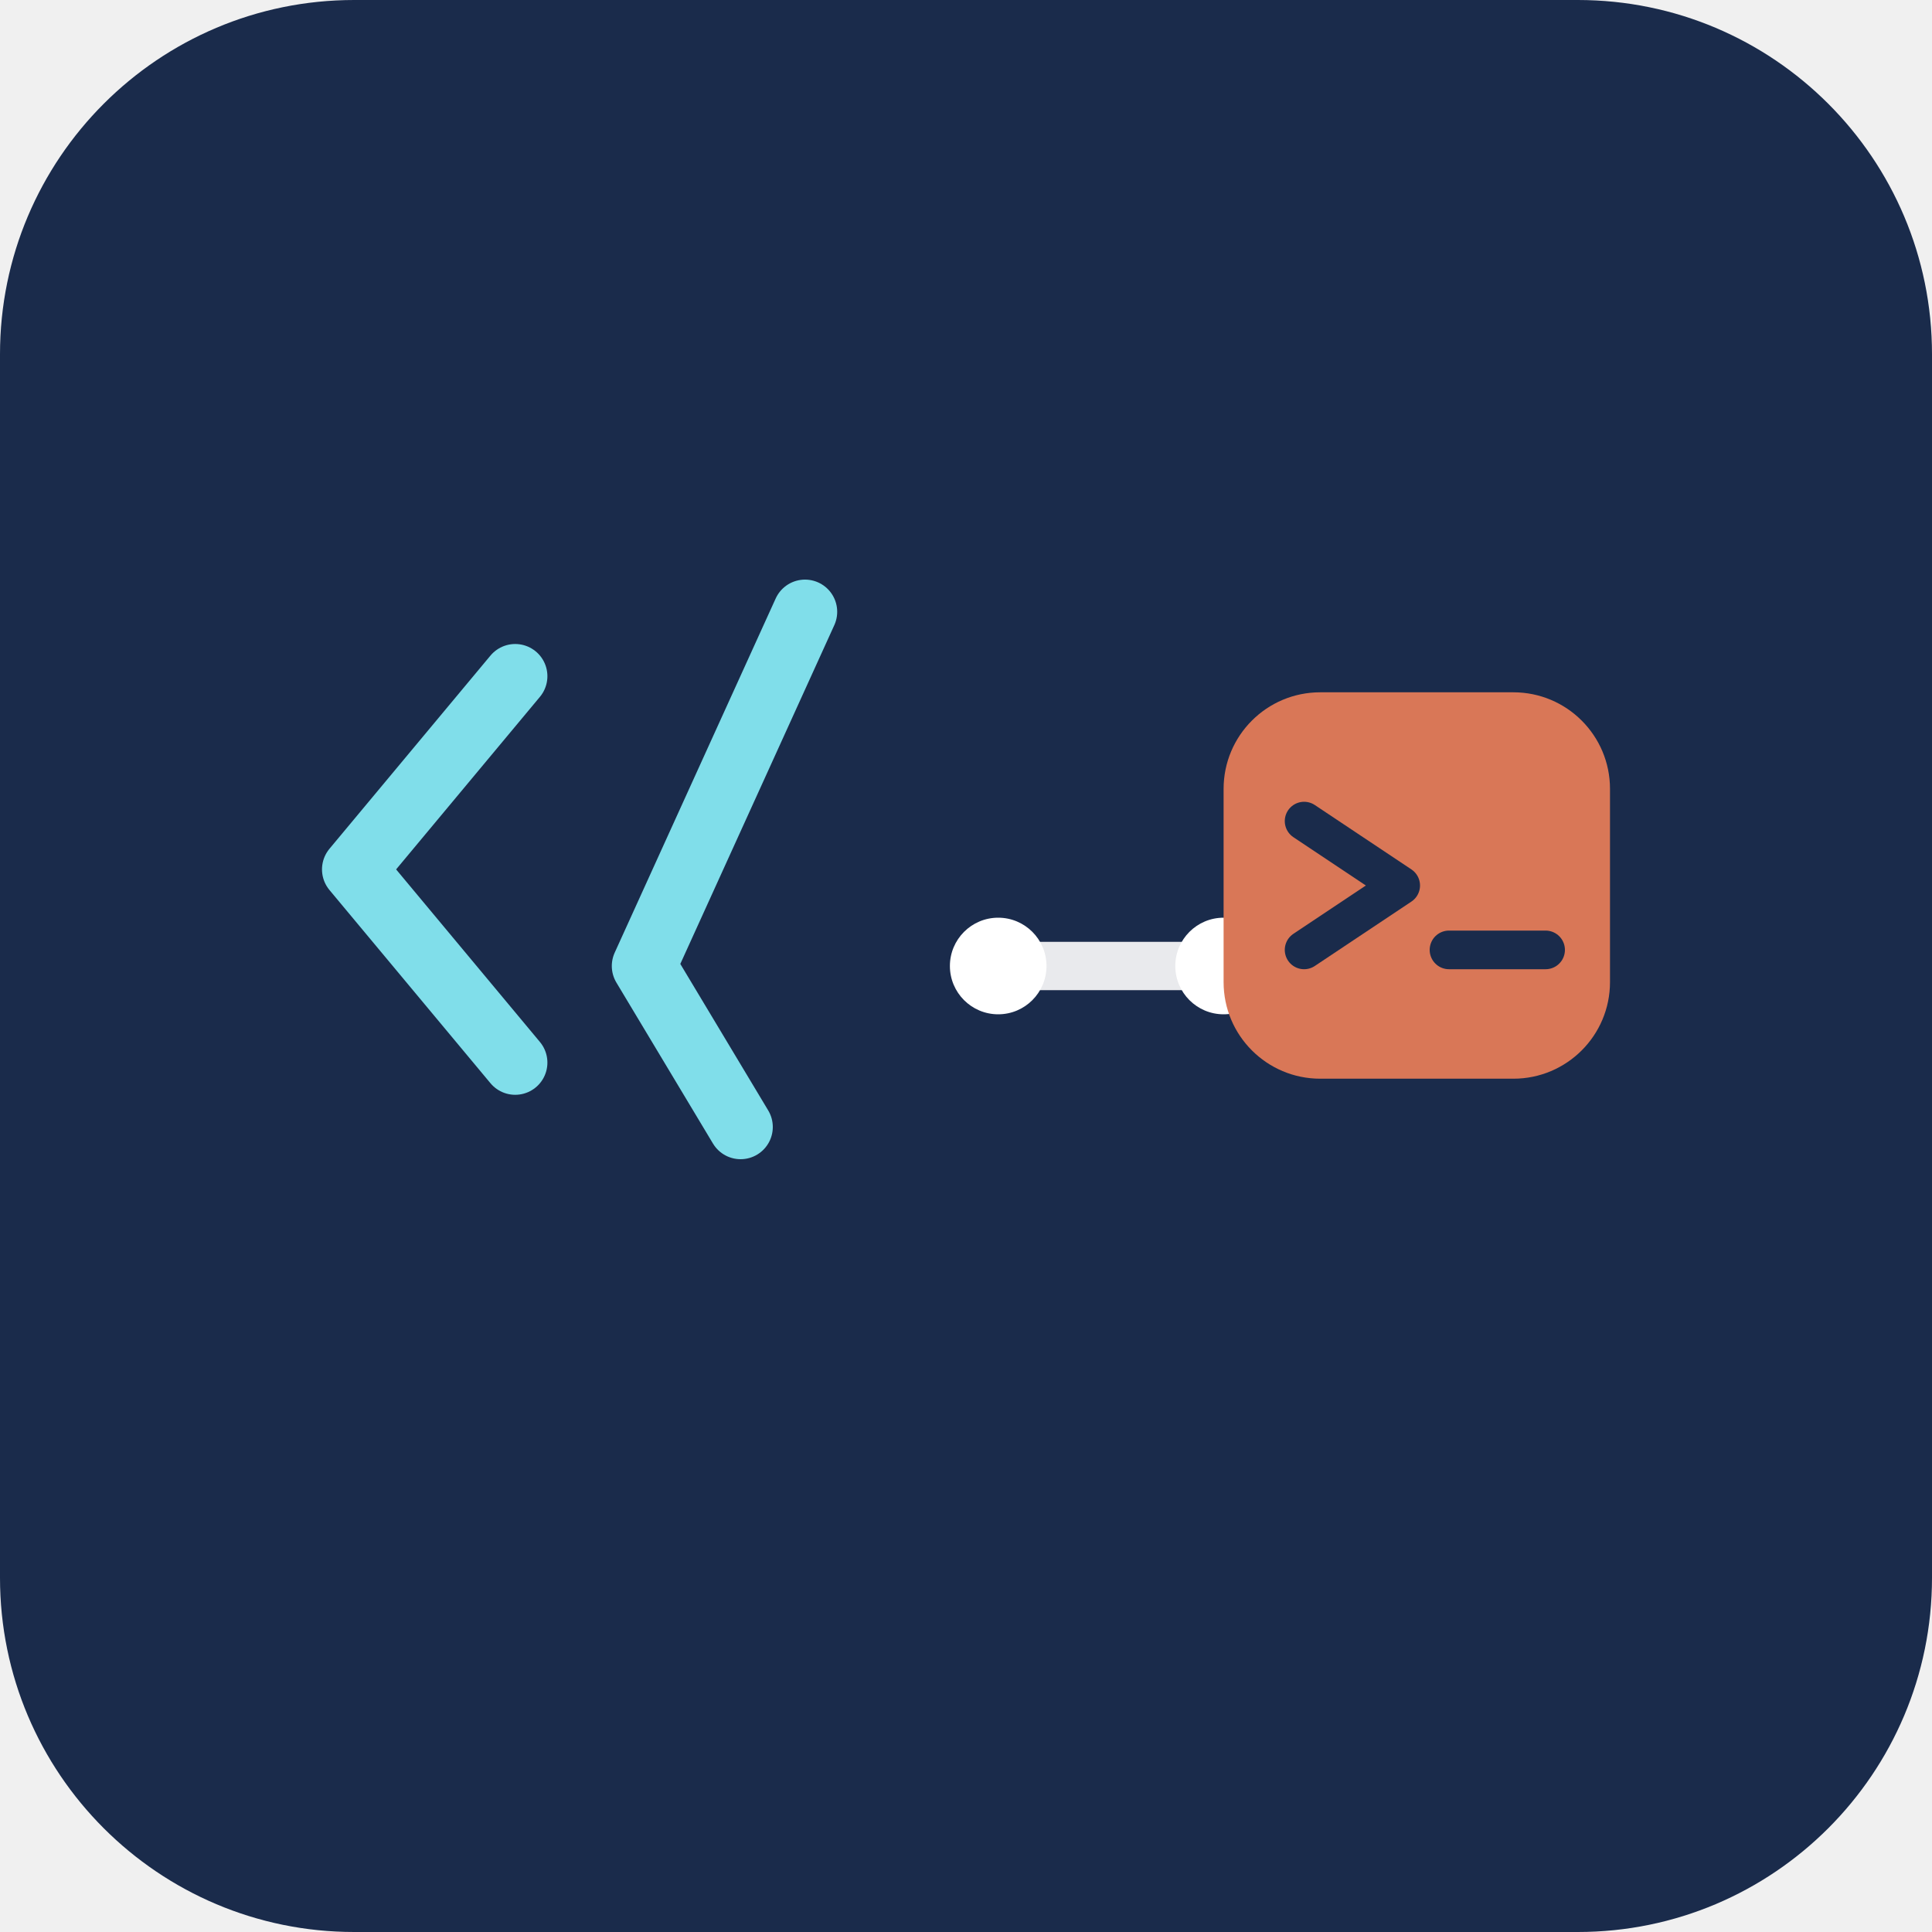
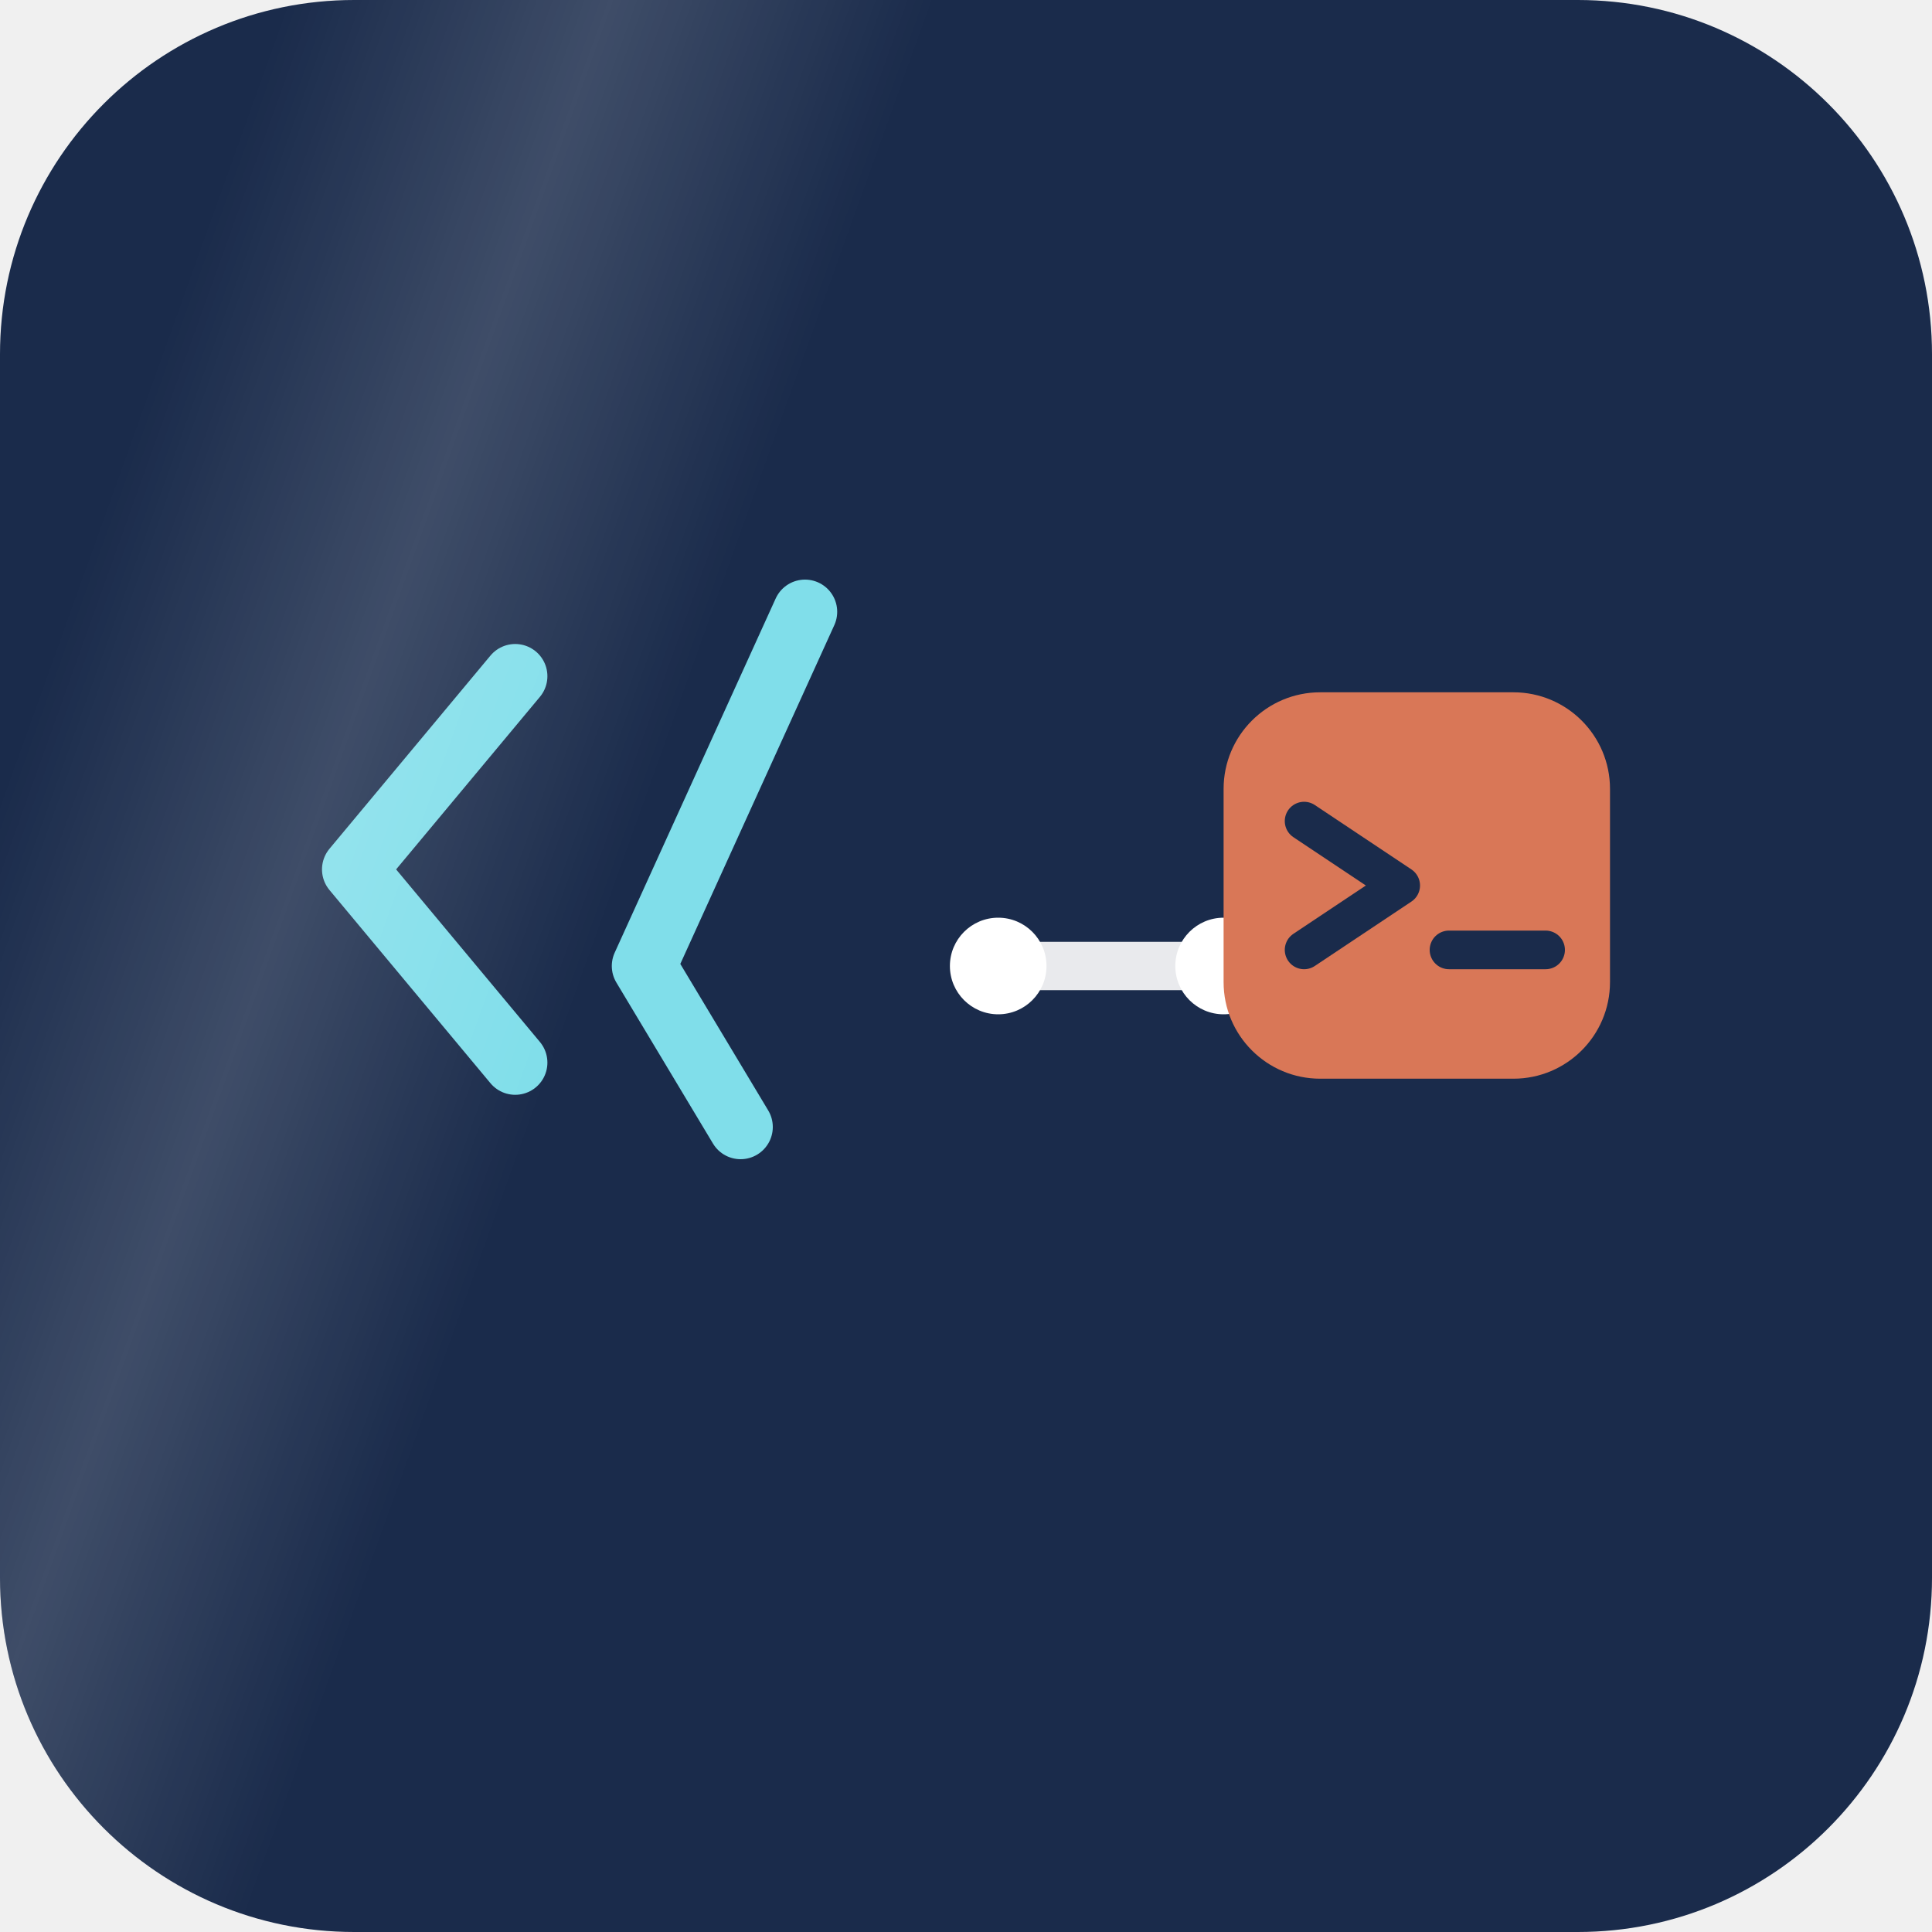
<svg xmlns="http://www.w3.org/2000/svg" viewBox="0 0 120 120" width="120" height="120">
+   <style>@keyframes tw{0%,100%{opacity:1}50%{opacity:.35}}@keyframes shine{0%,52%{transform:translateX(-80px)}100%{transform:translateX(200px)}}.tw{animation:tw 3.4s ease-in-out infinite}.shine{animation:shine 9s ease-in-out infinite;animation-delay:-6s}@media (prefers-reduced-motion: reduce){.tw,.shine{animation:none}.shine-g{display:none}}</style>
+   <defs>
+     <clipPath id="tile-clip">
+       <rect width="120" height="120" rx="22" />
+     </clipPath>
+     <linearGradient id="tile-shine" x1="0" x2="1" y1="0" y2="0">
+       <stop offset="0" stop-color="#fff" stop-opacity="0" />
+       <stop offset="0.5" stop-color="#fff" stop-opacity="0.16" />
+       <stop offset="1" stop-color="#fff" stop-opacity="0" />
+     </linearGradient>
+   </defs>
  <rect width="120" height="120" rx="22" fill="#1a2b4b" />
  <g fill="none" stroke="#80deea" stroke-width="4" stroke-linecap="round" stroke-linejoin="round">
    <path d="M 32 42 L 22 54 L 32 66" />
    <path d="M 50 38 L 40 60 L 46 70" />
  </g>
  <g stroke="#ffffff" stroke-width="3" stroke-linecap="round" opacity="0.9">
    <line x1="62" y1="60" x2="76" y2="60" />
  </g>
-   <circle cx="62" cy="60" r="3" fill="#ffffff" />
-   <circle cx="76" cy="60" r="3" fill="#ffffff" />
+   <g class="tw" style="animation-delay:0.31s">
+     <circle cx="62" cy="60" r="3" fill="#ffffff" />
+   </g>
+   <g class="tw" style="animation-delay:0.74s">
+     <circle cx="76" cy="60" r="3" fill="#ffffff" />
+   </g>
  <rect x="76" y="43" width="24" height="24" rx="6" fill="#d97757" />
  <path d="M 81 51 L 87 55 L 81 59" fill="none" stroke="#1a2b4b" stroke-width="2.4" stroke-linecap="round" stroke-linejoin="round" />
  <line x1="90" y1="59" x2="96" y2="59" stroke="#1a2b4b" stroke-width="2.4" stroke-linecap="round" />
+   <g class="shine-g" clip-path="url(#tile-clip)">
+     <g transform="rotate(20 60 60)">
+       <rect class="shine" x="0" y="-30" width="38" height="180" fill="url(#tile-shine)" />
+     </g>
+   </g>
</svg>
